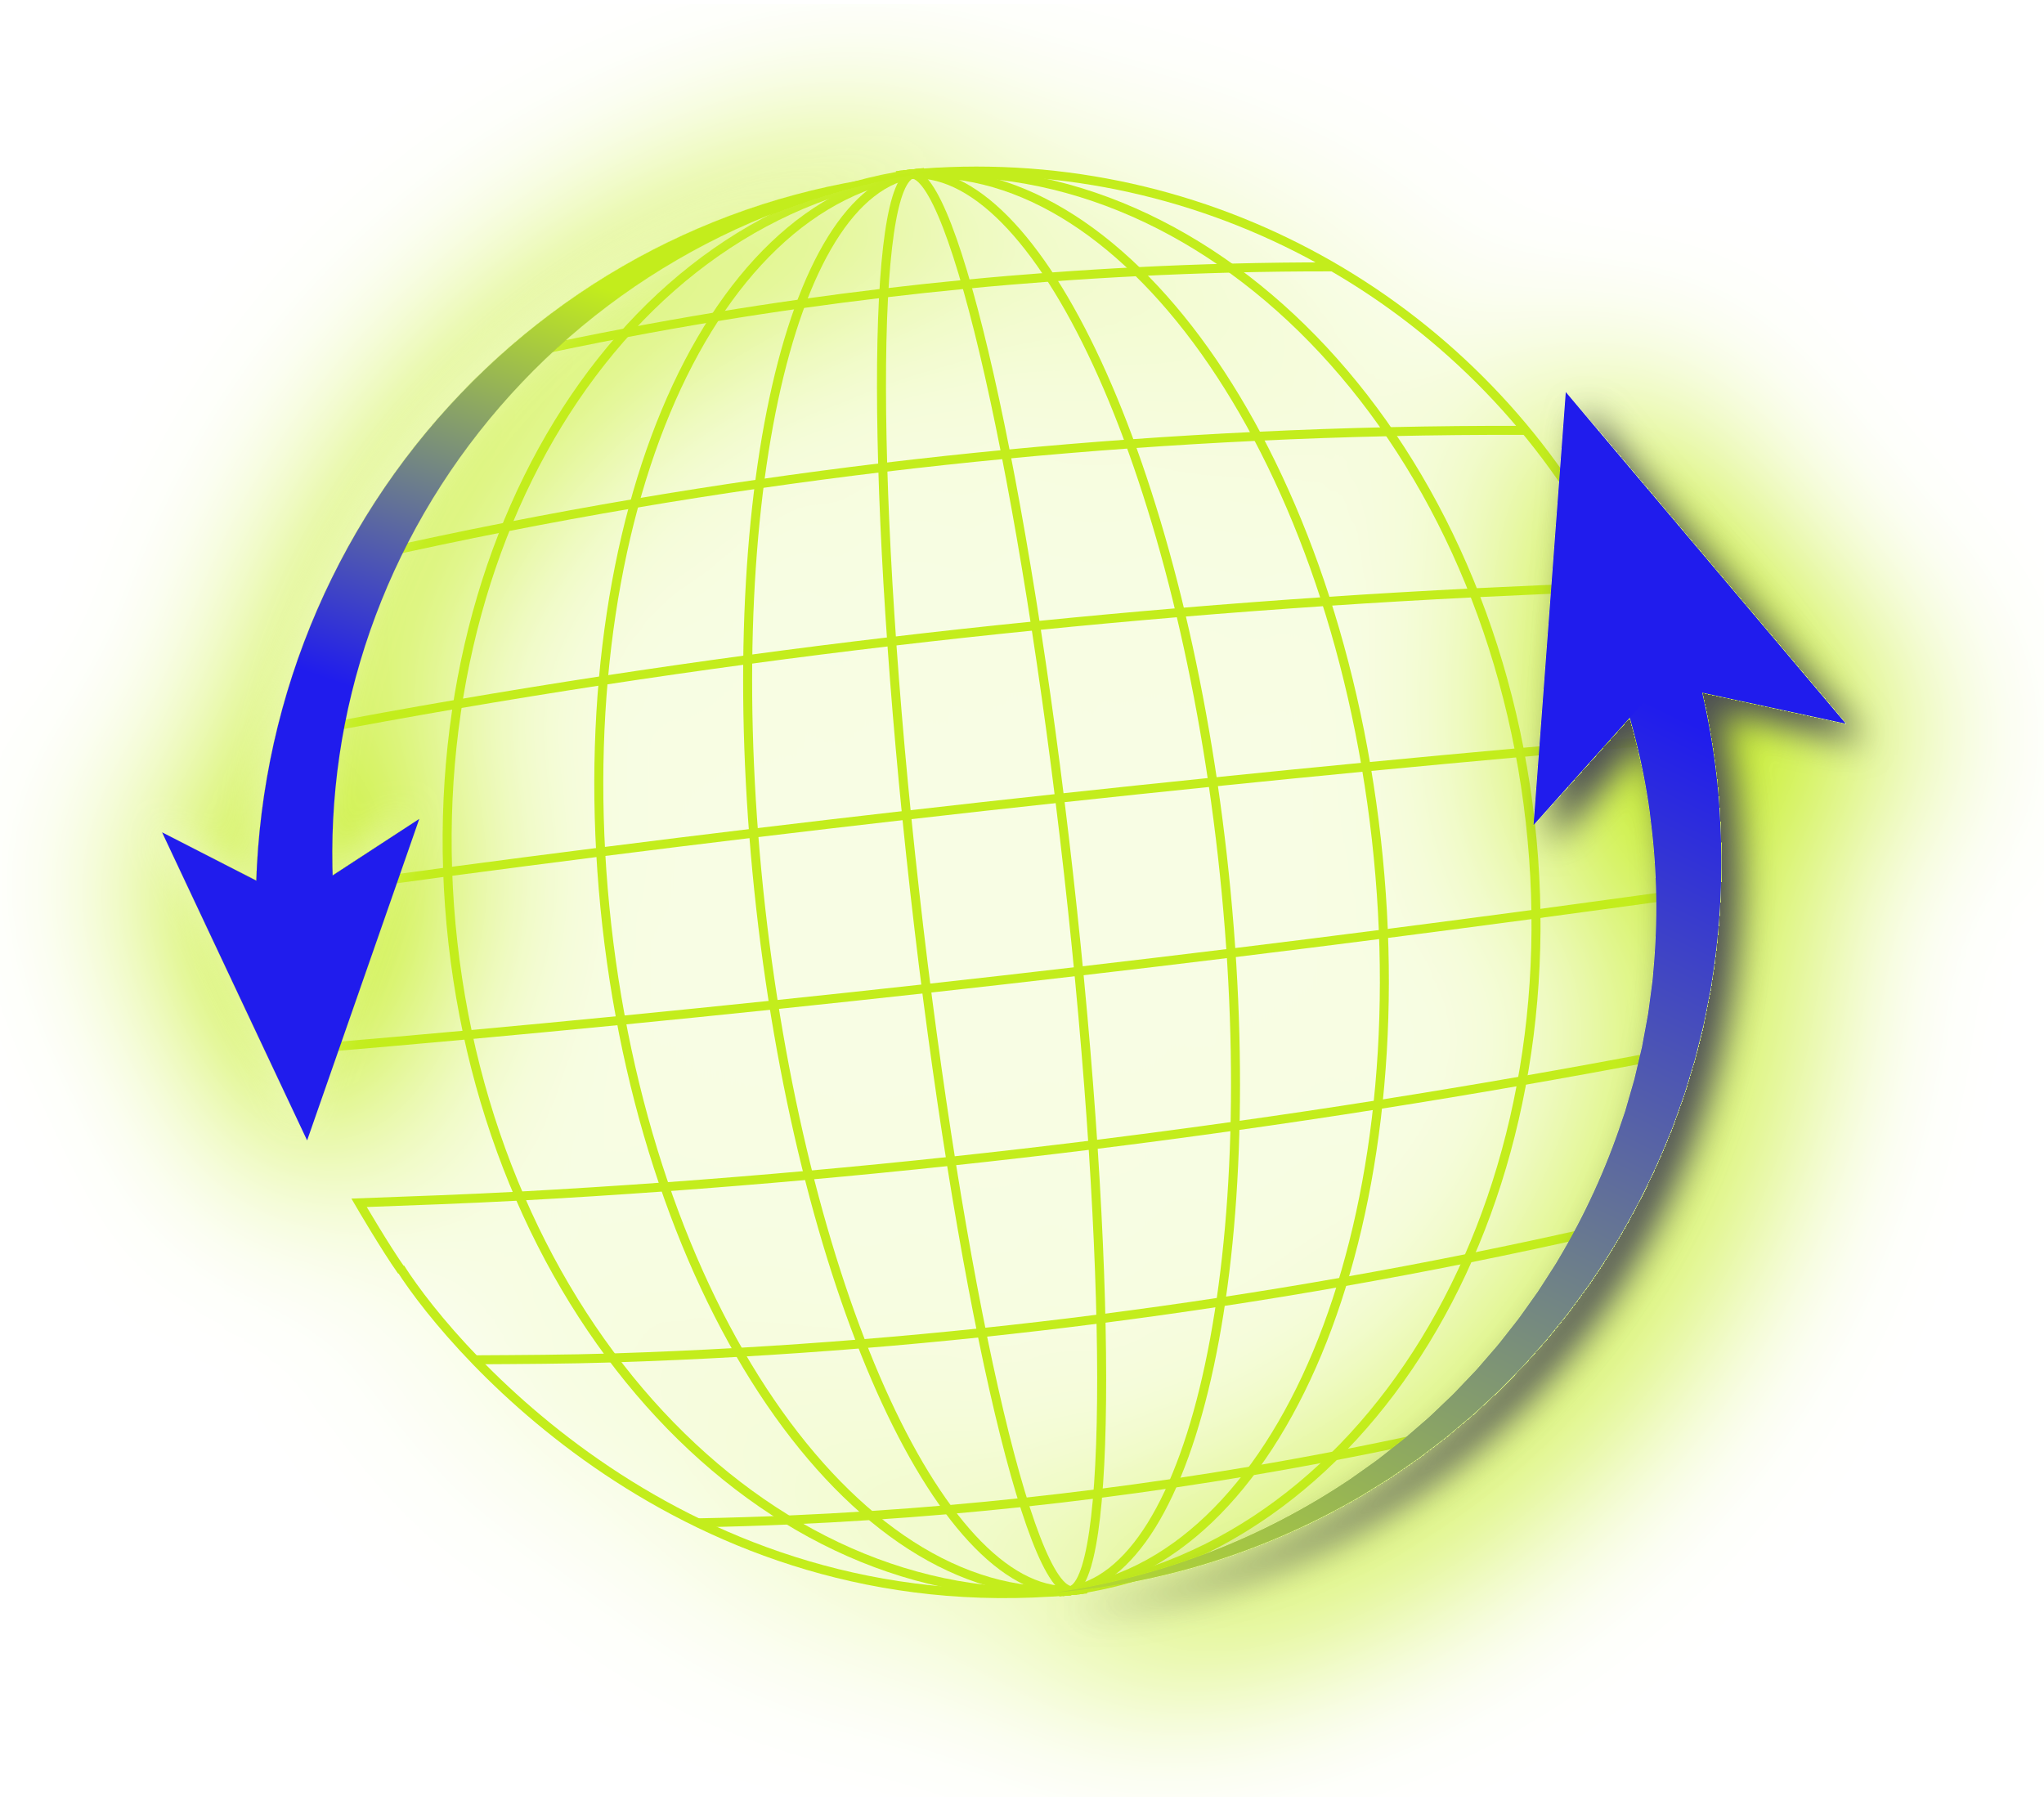
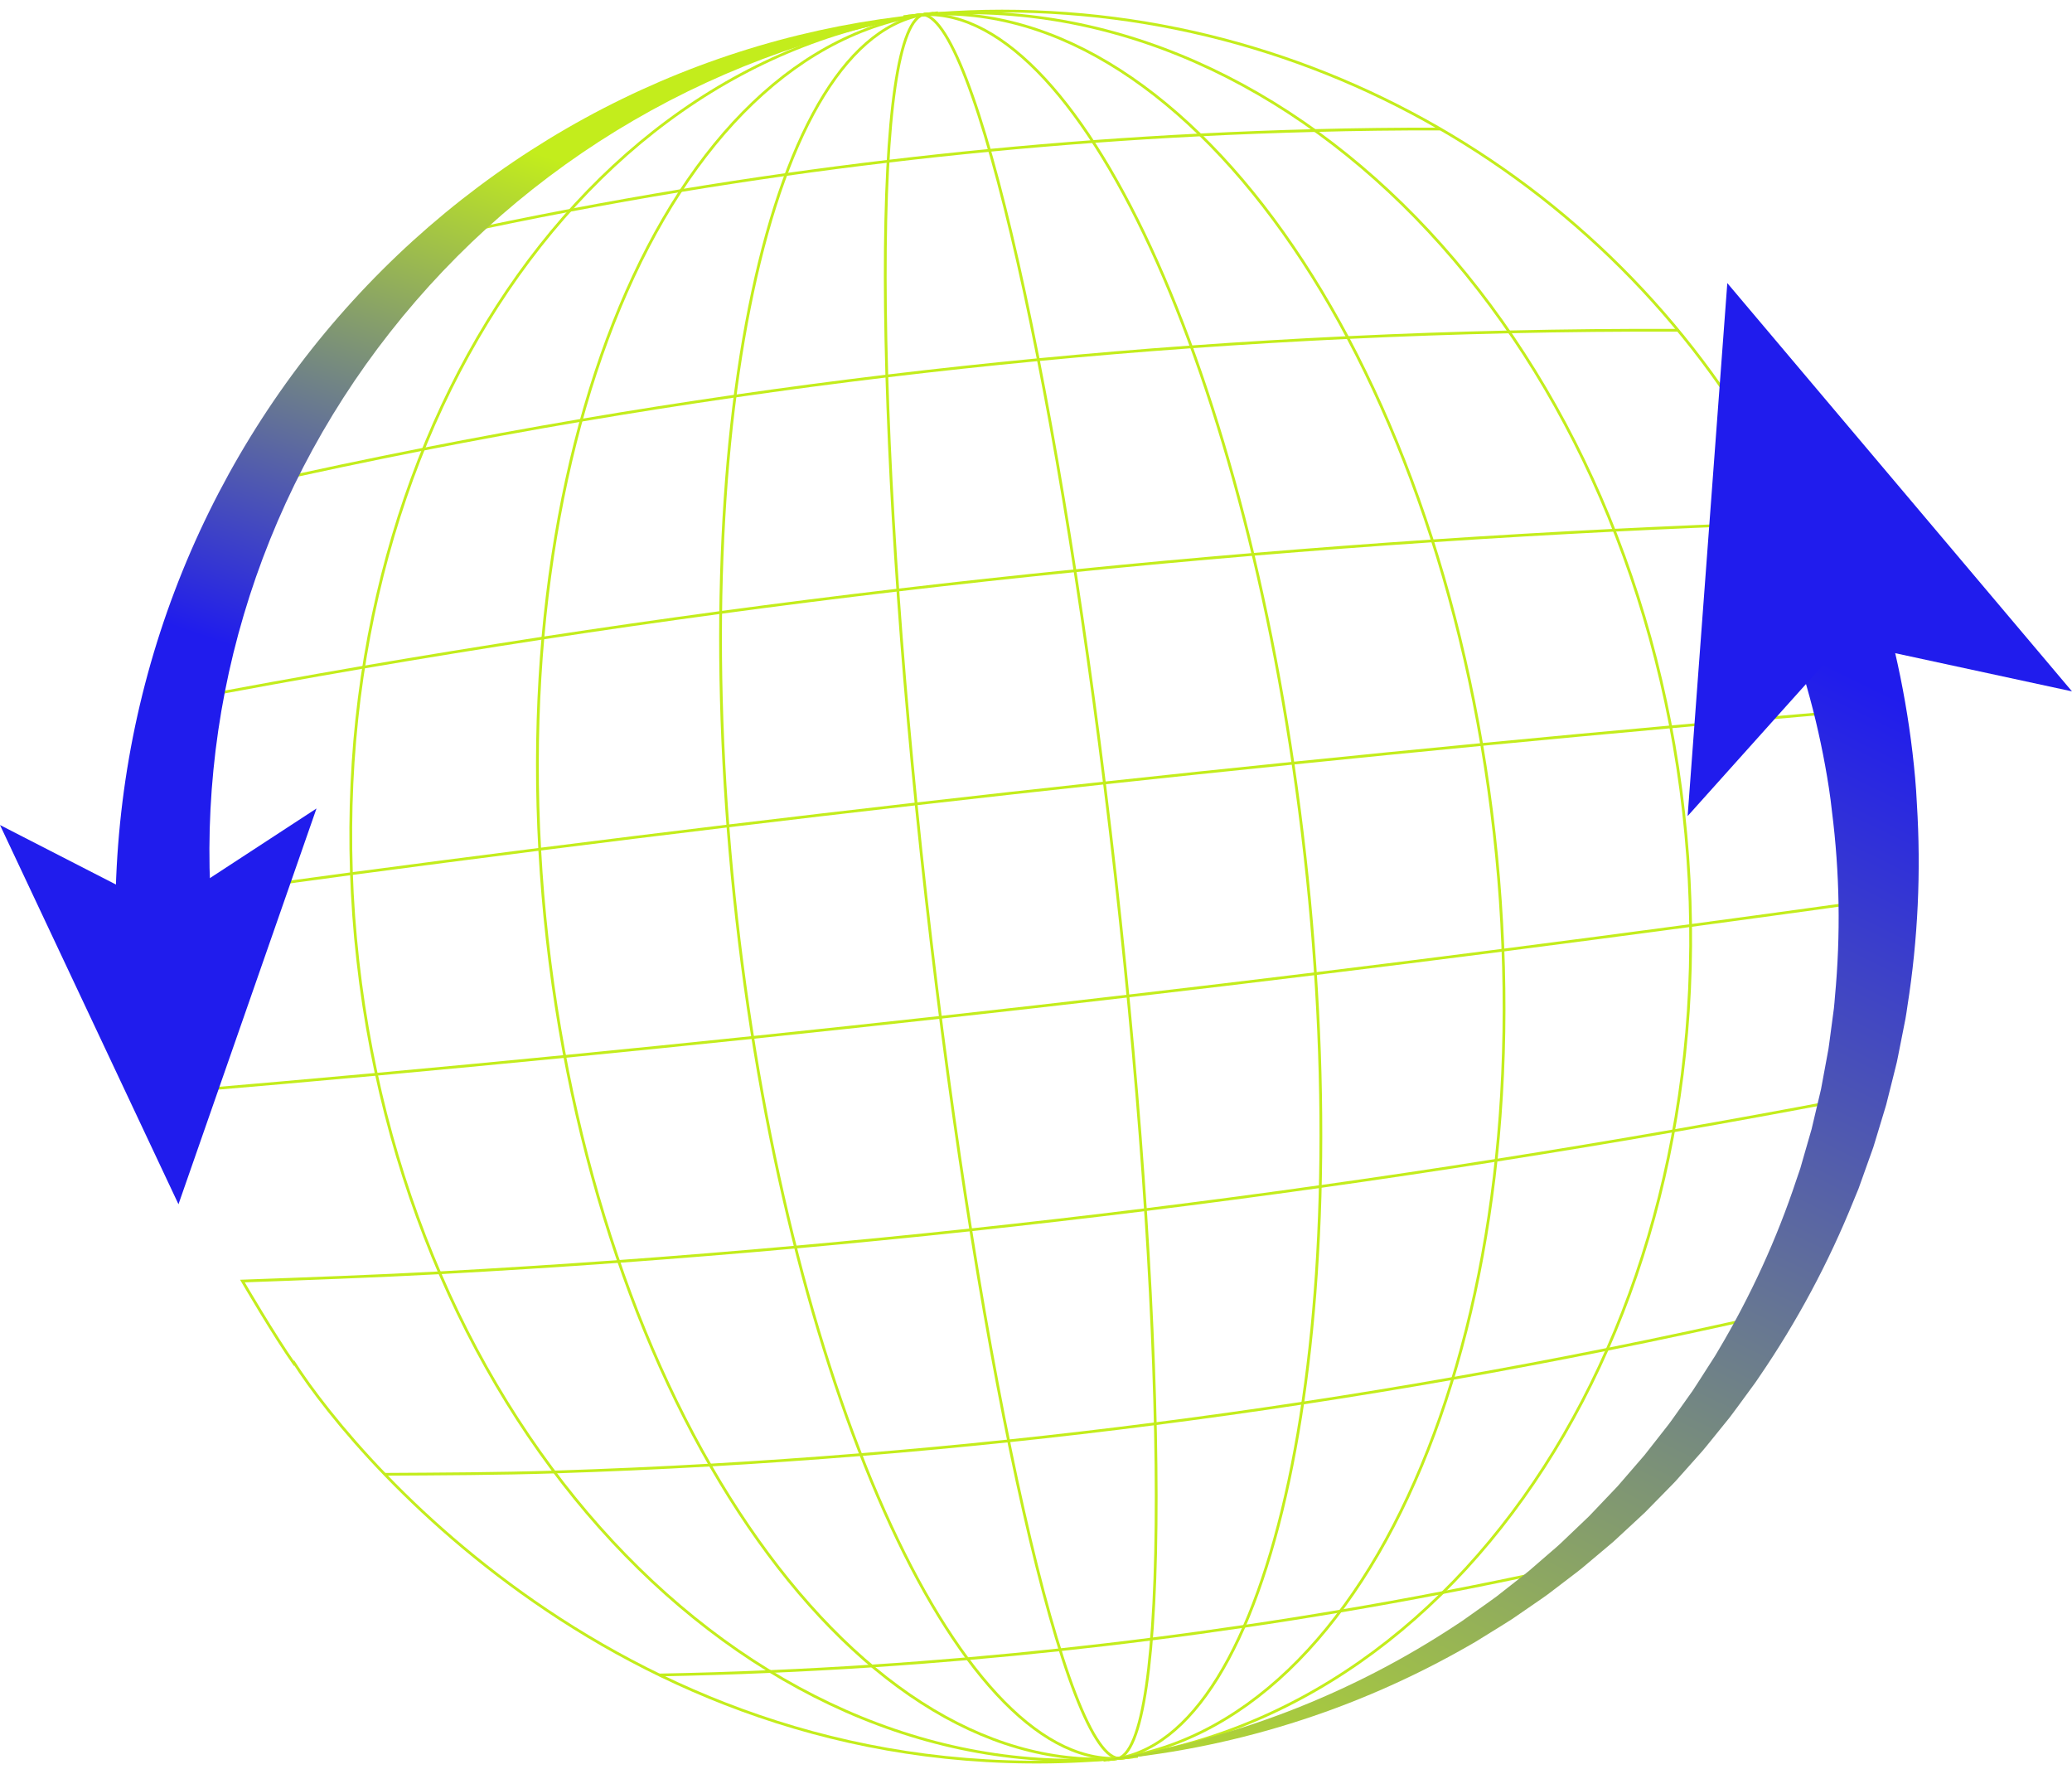
- <svg xmlns="http://www.w3.org/2000/svg" width="227" height="200" viewBox="0 0 227 200" fill="none">
-   <g filter="url(#filter0_d_128_39)">
-     <path d="M99.548 19.501C131.38 15.929 160.916 31.765 176.35 57.58" stroke="#C3ED1C" stroke-miterlimit="10" />
-     <path d="M99.937 19.457C133.726 15.665 165.071 47.821 169.945 91.279C174.82 134.737 151.377 173.04 117.587 176.832" stroke="#C3ED1C" stroke-miterlimit="10" />
-     <path d="M100.326 19.413C124.462 16.705 147.979 49.738 152.853 93.196C157.727 136.654 142.112 174.078 117.976 176.788" stroke="#C3ED1C" stroke-miterlimit="10" />
-     <path d="M100.714 19.369C115.197 17.743 130.887 51.655 135.76 95.113C140.634 138.571 132.845 175.117 118.363 176.743" stroke="#C3ED1C" stroke-miterlimit="10" />
-     <path d="M101.101 19.325C105.928 18.783 113.793 53.573 118.667 97.031C123.542 140.489 123.579 176.157 118.752 176.699" stroke="#C3ED1C" stroke-miterlimit="10" />
-     <path d="M101.49 19.282C96.663 19.824 96.7 55.493 101.575 98.951C106.449 142.409 114.312 177.199 119.141 176.657" stroke="#C3ED1C" stroke-miterlimit="10" />
-     <path d="M101.879 19.238C87.397 20.864 79.609 57.41 84.482 100.869C89.356 144.327 105.047 178.239 119.527 176.613" stroke="#C3ED1C" stroke-miterlimit="10" />
-     <path d="M102.268 19.194C78.132 21.902 62.517 59.328 67.391 102.787C72.265 146.245 95.782 179.279 119.918 176.569" stroke="#C3ED1C" stroke-miterlimit="10" />
-     <path d="M102.656 19.15C68.865 22.942 45.424 61.246 50.298 104.705C55.172 148.163 86.515 180.319 120.307 176.527" stroke="#C3ED1C" stroke-miterlimit="10" />
-     <path d="M44.451 140.823C50.608 150.501 77.249 181.357 120.694 176.481" stroke="#C3ED1C" stroke-miterlimit="10" />
-     <path d="M58.645 39.18C62.24 38.395 65.845 37.66 69.46 36.974C72.786 36.34 76.116 35.749 79.456 35.198C82.608 34.677 85.769 34.193 88.936 33.746C92.002 33.314 95.075 32.914 98.15 32.55C101.2 32.188 104.254 31.86 107.309 31.566C110.412 31.265 113.517 31.003 116.627 30.773C119.856 30.535 123.091 30.335 126.326 30.173C129.772 29.997 133.22 29.865 136.669 29.779C140.446 29.678 144.221 29.634 147.994 29.641" stroke="#C3ED1C" stroke-miterlimit="10" />
-     <path d="M41.434 61.645C46.344 60.54 51.271 59.502 56.212 58.53C60.949 57.599 65.698 56.728 70.457 55.921C75.076 55.136 79.704 54.409 84.341 53.739C88.899 53.081 93.465 52.475 98.039 51.927C102.593 51.381 107.151 50.89 111.71 50.454C116.31 50.012 120.914 49.627 125.521 49.298C130.222 48.96 134.926 48.68 139.632 48.457C144.494 48.224 149.354 48.054 154.212 47.946C159.293 47.832 164.371 47.783 169.446 47.8" stroke="#C3ED1C" stroke-miterlimit="10" />
-     <path d="M34.456 81.163C39.9 80.123 45.355 79.136 50.819 78.198C56.203 77.276 61.595 76.4 66.995 75.573C72.337 74.757 77.685 73.986 83.041 73.263C88.364 72.543 93.692 71.869 99.029 71.243C104.354 70.616 109.684 70.034 115.017 69.501C120.368 68.962 125.725 68.47 131.081 68.023C136.479 67.571 141.88 67.166 147.28 66.803C152.745 66.437 158.211 66.119 163.678 65.844C168.547 65.602 173.416 65.392 178.285 65.22C178.966 65.197 179.647 65.174 180.329 65.149" stroke="#C3ED1C" stroke-miterlimit="10" />
-     <path d="M32.718 99.157C38.384 98.363 44.05 97.591 49.719 96.834C55.38 96.081 61.044 95.346 66.708 94.628C72.367 93.91 78.028 93.211 83.692 92.529C89.353 91.848 95.015 91.184 100.681 90.538C106.343 89.889 112.009 89.259 117.677 88.65C123.345 88.036 129.018 87.442 134.689 86.863C140.365 86.284 146.043 85.721 151.723 85.175C157.41 84.63 163.098 84.099 168.786 83.587C172.614 83.24 176.442 82.9 180.268 82.571C182.138 82.409 184.011 82.249 185.883 82.091" stroke="#C3ED1C" stroke-miterlimit="10" />
-     <path d="M34.929 116.434C40.611 115.954 46.291 115.452 51.971 114.935C57.639 114.416 63.304 113.879 68.971 113.325C74.626 112.772 80.281 112.2 85.935 111.611C91.585 111.023 97.23 110.418 102.876 109.795C108.521 109.174 114.161 108.533 119.8 107.875C125.443 107.221 131.081 106.547 136.719 105.857C142.362 105.167 148.003 104.46 153.643 103.735C159.291 103.01 164.936 102.269 170.579 101.513C174.452 100.994 178.324 100.466 182.196 99.931C183.974 99.684 185.752 99.438 187.531 99.186" stroke="#C3ED1C" stroke-miterlimit="10" />
-     <path d="M185.269 117.067C184.871 117.147 184.47 117.22 184.071 117.298C179.072 118.248 174.06 119.163 169.04 120.038C163.71 120.968 158.371 121.855 153.023 122.696C147.743 123.53 142.453 124.319 137.158 125.063C131.904 125.804 126.645 126.499 121.376 127.152C116.129 127.801 110.871 128.408 105.612 128.971C100.341 129.536 95.068 130.055 89.791 130.528C84.477 131.005 79.159 131.436 73.838 131.823C68.455 132.212 63.067 132.553 57.679 132.847C52.203 133.146 45.36 133.394 39.879 133.592C39.879 133.592 42.762 138.543 44.629 141.179" stroke="#C3ED1C" stroke-miterlimit="10" />
-     <path d="M52.718 151.03C57.621 151.001 63.134 150.98 68.035 150.822C72.721 150.672 77.409 150.465 82.09 150.197C86.628 149.935 91.161 149.622 95.691 149.254C100.141 148.894 104.586 148.478 109.028 148.014C113.446 147.549 117.86 147.035 122.266 146.467C126.711 145.897 131.148 145.276 135.575 144.602C140.098 143.916 144.61 143.175 149.111 142.381C153.771 141.563 158.42 140.685 163.055 139.753C167.91 138.778 172.753 137.738 177.575 136.642" stroke="#C3ED1C" stroke-miterlimit="10" />
-     <path d="M77.511 169.137C80.848 169.074 84.183 168.972 87.518 168.824C90.577 168.694 93.632 168.527 96.688 168.326C99.568 168.138 102.445 167.918 105.321 167.67C108.106 167.429 110.887 167.158 113.665 166.862C116.421 166.567 119.174 166.246 121.925 165.894C124.717 165.541 127.508 165.157 130.295 164.745C133.194 164.32 136.087 163.86 138.977 163.371C142.065 162.85 145.146 162.293 148.218 161.7C151.597 161.052 154.964 160.361 158.324 159.625" stroke="#C3ED1C" stroke-miterlimit="10" />
-     <g filter="url(#filter1_d_128_39)">
-       <path d="M187.844 72.324C188.708 75.293 189.406 78.302 189.935 81.335C190.201 82.852 190.424 84.374 190.604 85.899C190.783 87.425 190.928 88.954 190.998 90.487C191.385 96.608 191.1 102.756 190.147 108.781C190.089 109.157 190.043 109.536 189.972 109.911L189.751 111.033L189.307 113.275C189.269 113.461 189.237 113.648 189.193 113.834L189.056 114.389L188.78 115.495L188.224 117.707L187.564 119.889L187.234 120.978L187.068 121.522L186.876 122.059L186.111 124.202L185.728 125.272L185.295 126.322C183.033 131.942 180.162 137.291 176.762 142.253C176.56 142.57 176.336 142.873 176.113 143.175L175.446 144.085C174.999 144.689 174.565 145.301 174.107 145.897L172.691 147.648C172.217 148.229 171.759 148.822 171.249 149.373L169.754 151.051L169.381 151.47C169.258 151.611 169.133 151.75 168.999 151.882L168.213 152.684L166.642 154.285L166.445 154.486L166.239 154.676L165.828 155.058L165.006 155.82L164.185 156.58C163.908 156.83 163.645 157.095 163.353 157.329L161.639 158.77L160.784 159.49C160.501 159.731 160.195 159.946 159.901 160.176L158.125 161.531C157.542 161.994 156.918 162.4 156.308 162.826L154.471 164.09C153.848 164.494 153.21 164.876 152.58 165.27L151.634 165.856C151.317 166.05 151.006 166.252 150.679 166.425C145.535 169.388 140.086 171.774 134.458 173.524C128.833 175.279 123.032 176.4 117.198 176.878C122.991 176.035 128.671 174.559 134.1 172.485C139.53 170.412 144.708 167.744 149.518 164.556C149.825 164.368 150.116 164.153 150.411 163.945L151.294 163.319C151.88 162.898 152.475 162.492 153.052 162.063L154.751 160.729C155.314 160.282 155.892 159.853 156.425 159.37L158.056 157.959C158.325 157.722 158.605 157.497 158.863 157.247L159.643 156.502L161.2 155.017C161.465 154.776 161.701 154.505 161.952 154.248L162.693 153.469L163.434 152.691L163.805 152.302L163.989 152.109L164.165 151.906L165.569 150.282L166.271 149.471C166.391 149.337 166.501 149.198 166.61 149.056L166.941 148.634L168.264 146.948C168.716 146.395 169.115 145.802 169.532 145.222L170.771 143.478C171.166 142.885 171.543 142.28 171.93 141.681L172.507 140.782C172.7 140.483 172.894 140.186 173.066 139.873C175.983 134.984 178.357 129.797 180.134 124.434L180.477 123.433L180.769 122.414L181.355 120.382L181.501 119.875L181.622 119.359L181.865 118.33L182.35 116.275L182.734 114.199L182.926 113.162L183.021 112.645C183.052 112.472 183.068 112.297 183.094 112.122L183.372 110.034L183.511 108.99C183.554 108.642 183.573 108.292 183.605 107.942C184.131 102.357 184.036 96.737 183.335 91.206C183.188 89.821 182.97 88.444 182.72 87.076C182.472 85.708 182.183 84.347 181.86 82.998C181.211 80.299 180.415 77.642 179.478 75.041L187.844 72.328V72.324Z" fill="url(#paint0_linear_128_39)" />
-       <path d="M173.891 43.545L170.31 91.636L184.391 75.933L205 80.385L173.891 43.545Z" fill="#201CED" />
-     </g>
-     <g filter="url(#filter2_d_128_39)">
-       <path d="M103.045 19.108C98.115 19.852 93.272 21.049 88.6 22.685C83.928 24.322 79.428 26.396 75.18 28.869C66.678 33.809 59.197 40.348 53.208 47.974C47.207 55.593 42.72 64.308 40.004 73.469C37.279 82.631 36.352 92.234 37.207 101.62L28.424 102.079C28.338 96.818 28.744 91.564 29.64 86.41C30.535 81.256 31.918 76.207 33.758 71.348C37.436 61.63 42.94 52.69 49.855 45.127C56.759 37.556 65.055 31.35 74.146 26.926C78.689 24.712 83.428 22.941 88.276 21.633C93.122 20.326 98.076 19.486 103.047 19.106L103.045 19.108Z" fill="url(#paint1_linear_128_39)" />
-       <path d="M34.108 126.663L18 92.444L32.716 99.995L46.564 90.952L34.108 126.663Z" fill="url(#paint2_linear_128_39)" />
-     </g>
-   </g>
+ <svg xmlns="http://www.w3.org/2000/svg" width="187" height="160" viewBox="0 0 187 160" fill="none">
+   <path d="M81.548 1.501C113.38 -2.071 142.916 13.765 158.35 39.58" stroke="#C3ED1C" stroke-width="0.25" stroke-miterlimit="10" />
+   <path d="M81.937 1.457C115.726 -2.335 147.071 29.821 151.945 73.279C156.82 116.737 133.377 155.04 99.587 158.832" stroke="#C3ED1C" stroke-width="0.25" stroke-miterlimit="10" />
+   <path d="M82.326 1.413C106.462 -1.295 129.979 31.738 134.853 75.196C139.727 118.654 124.112 156.078 99.976 158.788" stroke="#C3ED1C" stroke-width="0.25" stroke-miterlimit="10" />
+   <path d="M82.714 1.369C97.197 -0.257 112.887 33.655 117.76 77.113C122.634 120.571 114.845 157.117 100.363 158.743" stroke="#C3ED1C" stroke-width="0.25" stroke-miterlimit="10" />
+   <path d="M83.101 1.325C87.928 0.783 95.793 35.573 100.667 79.031C105.542 122.489 105.579 158.157 100.752 158.699" stroke="#C3ED1C" stroke-width="0.25" stroke-miterlimit="10" />
+   <path d="M83.49 1.282C78.663 1.824 78.7 37.493 83.575 80.951C88.449 124.409 96.312 159.199 101.141 158.657" stroke="#C3ED1C" stroke-width="0.25" stroke-miterlimit="10" />
+   <path d="M83.879 1.238C69.397 2.864 61.609 39.41 66.482 82.869C71.356 126.327 87.047 160.239 101.527 158.613" stroke="#C3ED1C" stroke-width="0.25" stroke-miterlimit="10" />
+   <path d="M84.268 1.194C60.132 3.902 44.517 41.328 49.391 84.787C54.265 128.245 77.782 161.279 101.918 158.569" stroke="#C3ED1C" stroke-width="0.25" stroke-miterlimit="10" />
+   <path d="M84.656 1.15C50.865 4.942 27.424 43.246 32.298 86.704C37.172 130.163 68.515 162.319 102.307 158.527" stroke="#C3ED1C" stroke-width="0.25" stroke-miterlimit="10" />
+   <path d="M26.451 122.823C32.608 132.501 59.248 163.357 102.694 158.481" stroke="#C3ED1C" stroke-width="0.25" stroke-miterlimit="10" />
+   <path d="M40.645 21.18C44.24 20.395 47.845 19.66 51.459 18.974C54.786 18.34 58.116 17.749 61.456 17.198C64.608 16.677 67.769 16.193 70.936 15.746C74.002 15.314 77.075 14.914 80.15 14.55C83.2 14.188 86.254 13.86 89.309 13.566C92.412 13.265 95.517 13.003 98.627 12.773C101.856 12.535 105.091 12.335 108.326 12.173C111.772 11.997 115.22 11.865 118.669 11.779C122.446 11.678 126.221 11.634 129.994 11.641" stroke="#C3ED1C" stroke-width="0.25" stroke-miterlimit="10" />
+   <path d="M23.434 43.645C28.344 42.54 33.271 41.502 38.212 40.53C42.949 39.599 47.699 38.728 52.457 37.921C57.076 37.136 61.704 36.409 66.341 35.739C70.899 35.081 75.465 34.475 80.039 33.927C84.593 33.381 89.151 32.89 93.71 32.454C98.31 32.012 102.914 31.627 107.521 31.298C112.222 30.96 116.926 30.68 121.632 30.457C126.494 30.224 131.354 30.054 136.212 29.946C141.293 29.832 146.371 29.783 151.446 29.8" stroke="#C3ED1C" stroke-width="0.25" stroke-miterlimit="10" />
+   <path d="M16.456 63.163C21.9 62.123 27.355 61.136 32.819 60.198C38.203 59.276 43.595 58.4 48.995 57.573C54.337 56.757 59.685 55.986 65.041 55.263C70.364 54.543 75.692 53.869 81.029 53.243C86.354 52.616 91.684 52.034 97.017 51.501C102.368 50.962 107.725 50.47 113.081 50.023C118.479 49.571 123.88 49.166 129.28 48.803C134.745 48.437 140.211 48.119 145.678 47.844C150.547 47.602 155.416 47.392 160.285 47.22C160.966 47.197 161.647 47.174 162.329 47.149" stroke="#C3ED1C" stroke-width="0.25" stroke-miterlimit="10" />
+   <path d="M14.718 81.157C20.384 80.363 26.05 79.591 31.719 78.834C37.38 78.081 43.044 77.346 48.708 76.628C54.367 75.91 60.028 75.211 65.692 74.529C71.353 73.848 77.015 73.184 82.681 72.538C88.343 71.889 94.009 71.259 99.677 70.65C105.345 70.036 111.018 69.442 116.689 68.863C122.365 68.284 128.043 67.721 133.723 67.175C139.41 66.63 145.098 66.099 150.786 65.587C154.614 65.24 158.442 64.9 162.268 64.571C164.138 64.409 166.011 64.249 167.883 64.091" stroke="#C3ED1C" stroke-width="0.25" stroke-miterlimit="10" />
+   <path d="M16.929 98.434C22.611 97.954 28.291 97.452 33.971 96.935C39.639 96.416 45.304 95.879 50.971 95.325C56.626 94.772 62.281 94.2 67.935 93.611C73.585 93.023 79.23 92.418 84.876 91.795C90.521 91.174 96.161 90.533 101.8 89.875C107.443 89.221 113.081 88.547 118.719 87.857C124.362 87.167 130.003 86.46 135.643 85.735C141.291 85.01 146.936 84.269 152.579 83.513C156.452 82.994 160.324 82.466 164.196 81.931C165.974 81.684 167.752 81.438 169.531 81.186" stroke="#C3ED1C" stroke-width="0.25" stroke-miterlimit="10" />
+   <path d="M167.269 99.067C166.871 99.147 166.47 99.221 166.071 99.298C161.072 100.248 156.06 101.163 151.04 102.038C145.71 102.968 140.371 103.855 135.023 104.696C129.743 105.53 124.453 106.319 119.158 107.063C113.904 107.804 108.645 108.499 103.376 109.152C98.129 109.801 92.871 110.408 87.612 110.971C82.341 111.536 77.068 112.055 71.791 112.528C66.477 113.005 61.159 113.436 55.838 113.823C50.455 114.212 45.067 114.553 39.679 114.847C34.203 115.146 27.36 115.394 21.879 115.592C21.879 115.592 24.762 120.543 26.629 123.179" stroke="#C3ED1C" stroke-width="0.25" stroke-miterlimit="10" />
+   <path d="M34.718 133.03C39.621 133.001 45.134 132.98 50.035 132.822C54.721 132.672 59.409 132.465 64.09 132.197C68.628 131.935 73.161 131.622 77.691 131.254C82.141 130.894 86.586 130.478 91.028 130.014C95.446 129.549 99.86 129.035 104.266 128.467C108.711 127.897 113.148 127.276 117.575 126.602C122.098 125.916 126.61 125.175 131.111 124.381C135.771 123.563 140.42 122.685 145.055 121.753C149.91 120.778 154.753 119.738 159.575 118.642" stroke="#C3ED1C" stroke-width="0.25" stroke-miterlimit="10" />
+   <path d="M59.511 151.137C62.848 151.074 66.183 150.972 69.518 150.824C72.577 150.694 75.632 150.527 78.688 150.326C81.568 150.138 84.445 149.918 87.321 149.67C90.106 149.429 92.887 149.158 95.665 148.862C98.421 148.567 101.174 148.246 103.925 147.894C106.717 147.541 109.508 147.157 112.295 146.745C115.194 146.32 118.087 145.86 120.977 145.371C124.065 144.85 127.146 144.293 130.218 143.7C133.597 143.052 136.964 142.361 140.324 141.625" stroke="#C3ED1C" stroke-width="0.25" stroke-miterlimit="10" />
+   <path d="M169.844 54.324C170.708 57.293 171.406 60.301 171.935 63.335C172.201 64.852 172.424 66.374 172.604 67.899C172.783 69.425 172.928 70.954 172.998 72.487C173.385 78.608 173.1 84.756 172.147 90.781C172.089 91.157 172.043 91.536 171.972 91.91L171.751 93.033L171.307 95.275C171.269 95.461 171.237 95.648 171.193 95.834L171.056 96.389L170.78 97.495L170.224 99.707L169.564 101.889L169.234 102.978L169.068 103.522L168.876 104.059L168.111 106.202L167.728 107.272L167.295 108.322C165.033 113.942 162.162 119.291 158.762 124.253C158.56 124.57 158.336 124.873 158.113 125.175L157.446 126.085C156.999 126.689 156.565 127.301 156.107 127.897L154.691 129.648C154.216 130.229 153.759 130.822 153.249 131.373L151.754 133.051L151.381 133.47C151.258 133.611 151.133 133.75 150.999 133.882L150.213 134.684L148.642 136.285L148.445 136.486L148.239 136.676L147.828 137.058L147.006 137.82L146.185 138.58C145.908 138.83 145.645 139.095 145.353 139.329L143.639 140.77L142.784 141.49C142.501 141.731 142.195 141.946 141.901 142.176L140.125 143.531C139.542 143.994 138.918 144.4 138.308 144.826L136.471 146.09C135.848 146.494 135.21 146.876 134.58 147.27L133.634 147.856C133.317 148.05 133.006 148.252 132.679 148.425C127.535 151.388 122.086 153.774 116.458 155.524C110.833 157.279 105.032 158.4 99.198 158.878C104.991 158.035 110.671 156.559 116.1 154.485C121.53 152.412 126.708 149.744 131.518 146.556C131.825 146.368 132.116 146.153 132.411 145.945L133.294 145.319C133.88 144.898 134.475 144.492 135.052 144.063L136.751 142.729C137.314 142.282 137.892 141.853 138.425 141.37L140.056 139.959C140.325 139.722 140.605 139.497 140.863 139.247L141.643 138.502L143.2 137.017C143.465 136.776 143.701 136.505 143.952 136.248L144.693 135.469L145.434 134.691L145.805 134.302L145.989 134.109L146.165 133.906L147.569 132.282L148.271 131.471C148.391 131.337 148.501 131.198 148.61 131.056L148.941 130.634L150.264 128.948C150.716 128.395 151.115 127.802 151.532 127.222L152.771 125.478C153.166 124.885 153.543 124.28 153.93 123.681L154.507 122.782C154.7 122.483 154.894 122.186 155.066 121.873C157.983 116.984 160.357 111.797 162.134 106.434L162.477 105.433L162.769 104.414L163.355 102.382L163.501 101.875L163.622 101.359L163.865 100.33L164.35 98.275L164.734 96.199L164.926 95.162L165.021 94.645C165.052 94.472 165.068 94.296 165.094 94.122L165.372 92.034L165.511 90.99C165.554 90.642 165.573 90.292 165.605 89.942C166.131 84.357 166.036 78.737 165.335 73.206C165.188 71.821 164.97 70.444 164.72 69.076C164.472 67.708 164.183 66.347 163.86 64.998C163.211 62.299 162.415 59.642 161.478 57.041L169.844 54.328V54.324Z" fill="url(#paint0_linear_128_39)" />
+   <path d="M155.891 25.545L152.31 73.636L166.391 57.933L187 62.385L155.891 25.545Z" fill="#201CED" />
+   <path d="M85.045 1.108C80.115 1.853 75.272 3.049 70.6 4.685C65.928 6.322 61.428 8.396 57.18 10.869C48.678 15.809 41.197 22.348 35.208 29.974C29.207 37.593 24.72 46.308 22.004 55.469C19.279 64.631 18.352 74.234 19.207 83.62L10.424 84.079C10.338 78.818 10.744 73.564 11.64 68.41C12.535 63.256 13.918 58.206 15.758 53.348C19.436 43.63 24.94 34.69 31.855 27.127C38.759 19.556 47.055 13.35 56.145 8.926C60.689 6.712 65.428 4.941 70.276 3.633C75.122 2.326 80.076 1.487 85.047 1.106L85.045 1.108Z" fill="url(#paint1_linear_128_39)" />
+   <path d="M16.108 108.663L0 74.444L14.716 81.995L28.564 72.952L16.108 108.663Z" fill="url(#paint2_linear_128_39)" />
  <defs>
-     <filter id="filter0_d_128_39" x="0" y="0.5" width="227" height="199" filterUnits="userSpaceOnUse" color-interpolation-filters="sRGB">
-       <feFlood flood-opacity="0" result="BackgroundImageFix" />
-       <feColorMatrix in="SourceAlpha" type="matrix" values="0 0 0 0 0 0 0 0 0 0 0 0 0 0 0 0 0 0 127 0" result="hardAlpha" />
-       <feOffset dx="2" dy="2" />
-       <feGaussianBlur stdDeviation="10" />
-       <feColorMatrix type="matrix" values="0 0 0 0 0.765 0 0 0 0 0.929 0 0 0 0 0.11 0 0 0 1 0" />
-       <feBlend mode="normal" in2="BackgroundImageFix" result="effect1_dropShadow_128_39" />
-       <feBlend mode="normal" in="SourceGraphic" in2="effect1_dropShadow_128_39" result="shape" />
-     </filter>
-     <filter id="filter1_d_128_39" x="115.198" y="41.545" width="95.802" height="141.333" filterUnits="userSpaceOnUse" color-interpolation-filters="sRGB">
-       <feFlood flood-opacity="0" result="BackgroundImageFix" />
-       <feColorMatrix in="SourceAlpha" type="matrix" values="0 0 0 0 0 0 0 0 0 0 0 0 0 0 0 0 0 0 127 0" result="hardAlpha" />
-       <feOffset dx="2" dy="2" />
-       <feGaussianBlur stdDeviation="2" />
-       <feComposite in2="hardAlpha" operator="out" />
-       <feColorMatrix type="matrix" values="0 0 0 0 0.294 0 0 0 0 0.302 0 0 0 0 0.329 0 0 0 1 0" />
-       <feBlend mode="normal" in2="BackgroundImageFix" result="effect1_dropShadow_128_39" />
-       <feBlend mode="normal" in="SourceGraphic" in2="effect1_dropShadow_128_39" result="shape" />
-     </filter>
-     <filter id="filter2_d_128_39" x="13" y="14.106" width="93.047" height="115.557" filterUnits="userSpaceOnUse" color-interpolation-filters="sRGB">
-       <feFlood flood-opacity="0" result="BackgroundImageFix" />
-       <feColorMatrix in="SourceAlpha" type="matrix" values="0 0 0 0 0 0 0 0 0 0 0 0 0 0 0 0 0 0 127 0" result="hardAlpha" />
-       <feOffset dx="-1" dy="-1" />
-       <feGaussianBlur stdDeviation="2" />
-       <feComposite in2="hardAlpha" operator="out" />
-       <feColorMatrix type="matrix" values="0 0 0 0 1 0 0 0 0 1 0 0 0 0 1 0 0 0 0.38 0" />
-       <feBlend mode="normal" in2="BackgroundImageFix" result="effect1_dropShadow_128_39" />
-       <feBlend mode="normal" in="SourceGraphic" in2="effect1_dropShadow_128_39" result="shape" />
-     </filter>
-     <linearGradient id="paint0_linear_128_39" x1="185.363" y1="79.031" x2="128.907" y2="194.399" gradientUnits="userSpaceOnUse">
+     <linearGradient id="paint0_linear_128_39" x1="167.363" y1="61.032" x2="110.907" y2="176.399" gradientUnits="userSpaceOnUse">
      <stop stop-color="#201CED" />
      <stop offset="1" stop-color="#C3ED1C" />
    </linearGradient>
-     <linearGradient id="paint1_linear_128_39" x1="71.887" y1="33.661" x2="55.351" y2="81.93" gradientUnits="userSpaceOnUse">
+     <linearGradient id="paint1_linear_128_39" x1="53.887" y1="15.661" x2="37.351" y2="63.931" gradientUnits="userSpaceOnUse">
      <stop stop-color="#C3ED1C" />
      <stop offset="1" stop-color="#201CED" />
    </linearGradient>
-     <linearGradient id="paint2_linear_128_39" x1="34.638" y1="97.216" x2="26.851" y2="117.429" gradientUnits="userSpaceOnUse">
+     <linearGradient id="paint2_linear_128_39" x1="16.638" y1="79.216" x2="8.851" y2="99.429" gradientUnits="userSpaceOnUse">
      <stop stop-color="#201CED" />
      <stop offset="1" stop-color="#201CED" />
    </linearGradient>
  </defs>
</svg>
